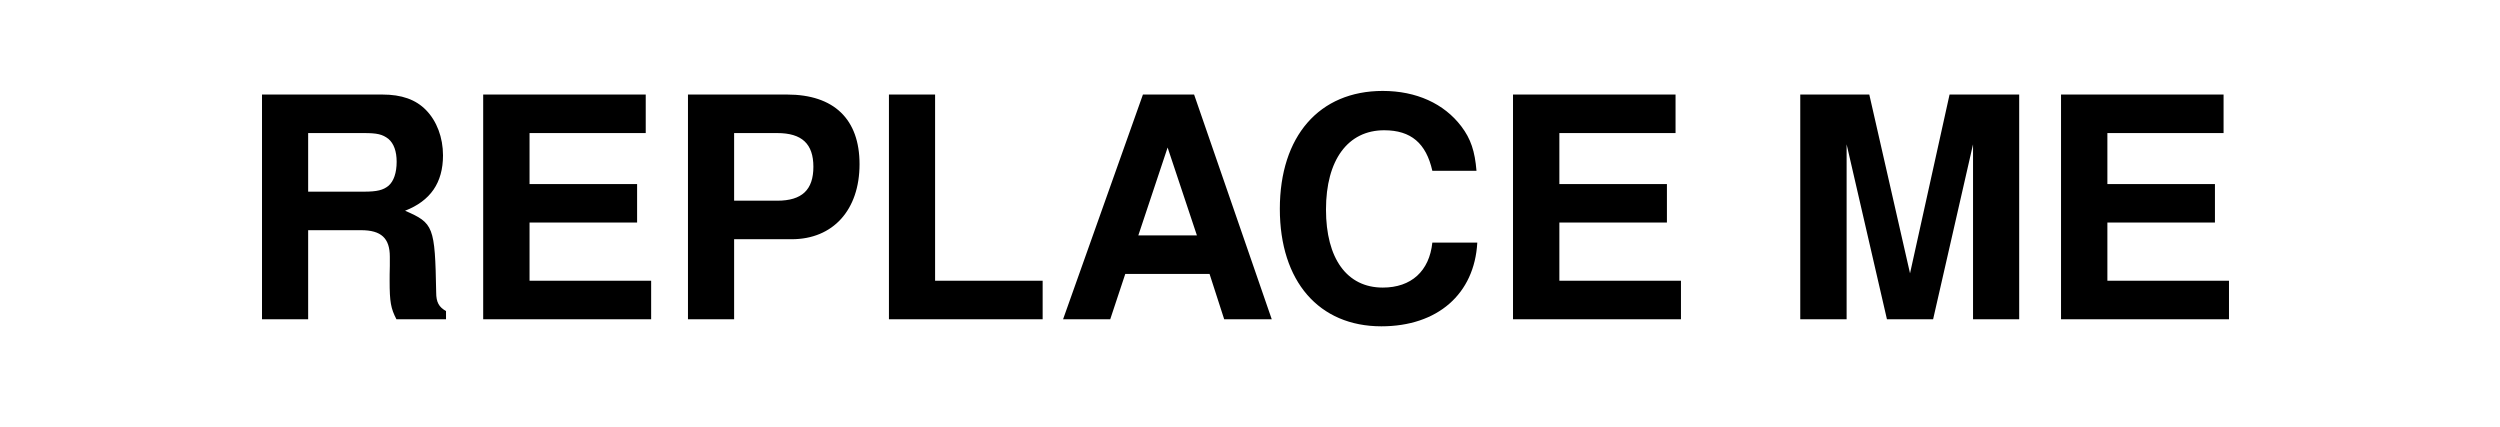
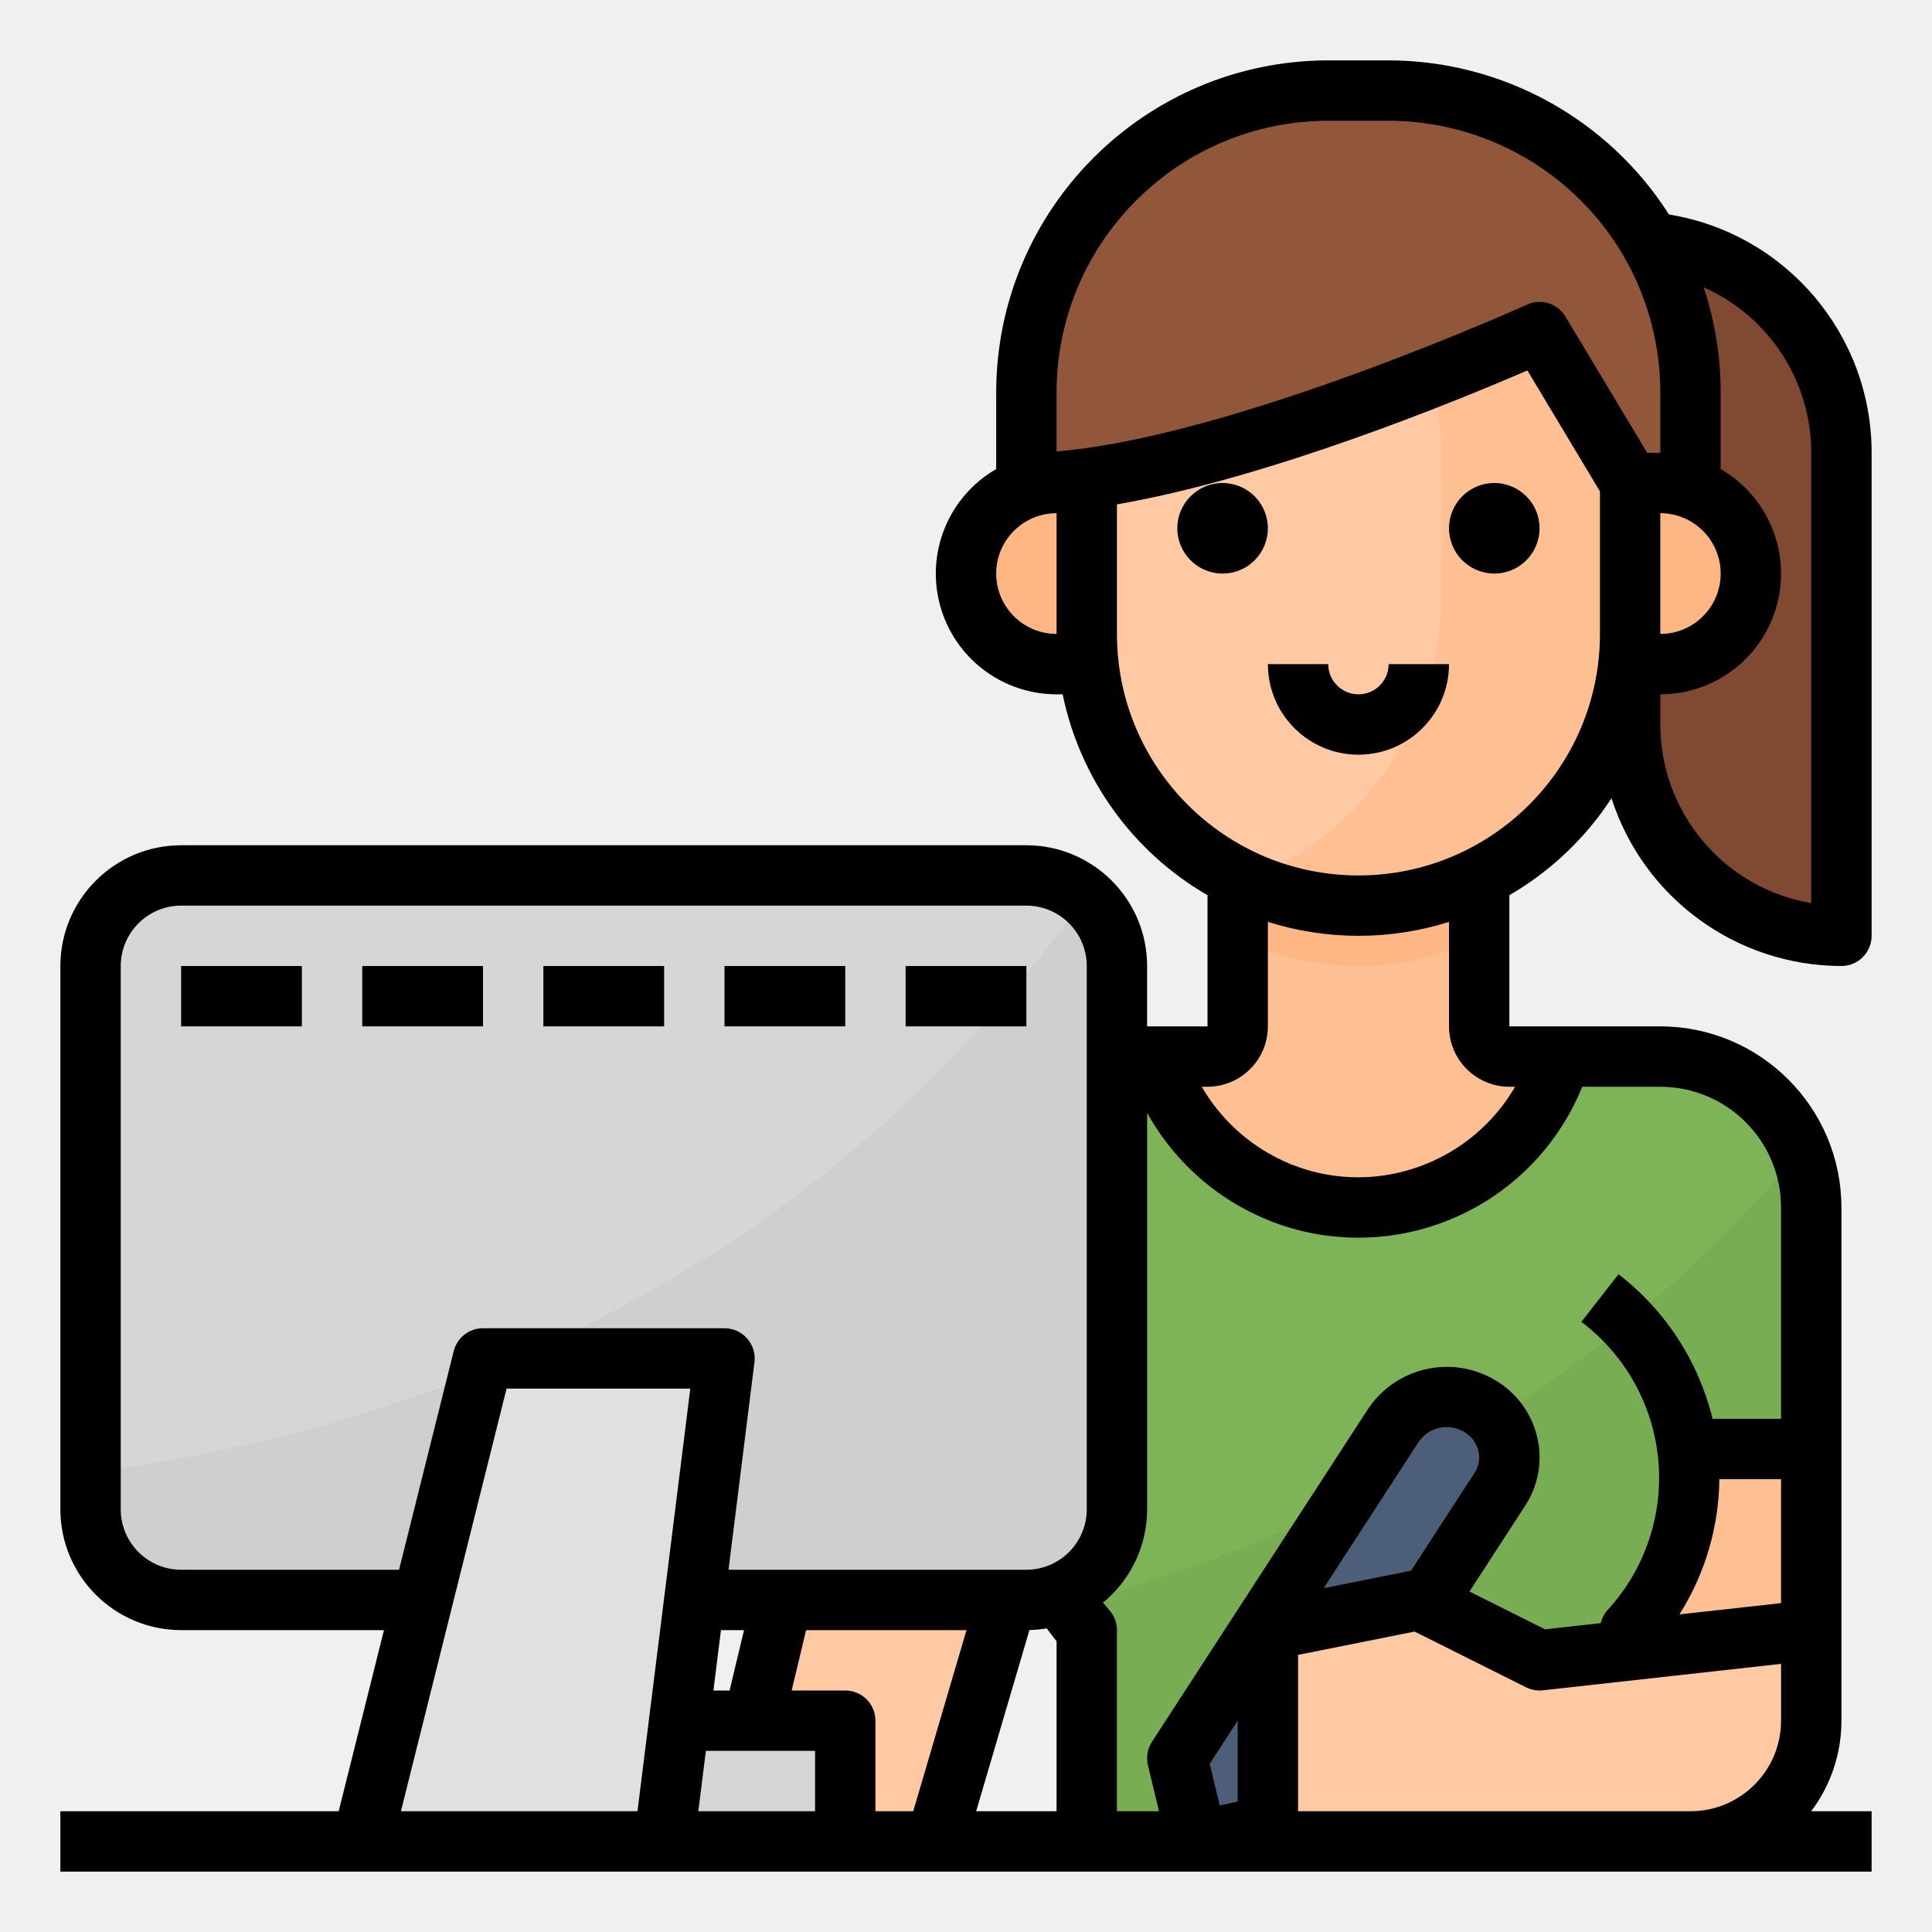
- <svg xmlns="http://www.w3.org/2000/svg" width="457" height="78">
-   <g>
-     <rect fill="#fff" id="canvas_background" height="80" width="459" y="-1" x="-1" />
-     <g display="none" overflow="visible" y="0" x="0" height="100%" width="100%" id="canvasGrid">
-       <rect fill="url(#gridpattern)" stroke-width="0" y="0" x="0" height="100%" width="100%" />
-     </g>
-   </g>
-   <g>
-     <text stroke="#000" transform="matrix(2.347637,0,0,2.347637,-187.0069,-235.8773) " font-weight="bold" xml:space="preserve" text-anchor="start" font-family="Helvetica, Arial, sans-serif" font-size="24" id="svg_2" y="125.336" x="98.137" stroke-width="0" fill="#000000">REPLACE ME</text>
+ <svg xmlns="http://www.w3.org/2000/svg" height="512" viewBox="0 0 512 512" width="512">
+   <g id="Filled_outline" data-name="Filled outline">
+     <path d="m272 120h16v16h-16z" fill="#92563a" />
+     <path d="m480 320v136a32 32 0 0 1 -32 32h-160v-136l-40 136h-56l41.94-175.28a40 40 0 0 1 39.33-32.72h46.73a8 8 0 0 0 8-8v-56h64v56a8 8 0 0 0 8 8h40a40 40 0 0 1 40 40z" fill="#fec093" />
+     <path d="m392 216v32.51a72.1 72.1 0 0 1 -64 0v-32.51z" fill="#feb784" />
+     <path d="m192 488h56l31.704-107.795-59.069-11.876z" fill="#fec9a3" />
+     <path d="m432 64a56 56 0 0 1 56 56v128a0 0 0 0 1 0 0 56 56 0 0 1 -56-56v-128a0 0 0 0 1 0 0z" fill="#804a32" />
+     <path d="m280 128h8a0 0 0 0 1 0 0v48a0 0 0 0 1 0 0h-8a24 24 0 0 1 -24-24 24 24 0 0 1 24-24z" fill="#feb784" />
+     <path d="m432 112v56a72 72 0 1 1 -144 0v-56a63.968 63.968 0 0 1 64-64h16a64 64 0 0 1 64 64z" fill="#fec9a3" />
+     <path d="m432 112v56a72.027 72.027 0 0 1 -101.73 65.59 82.5 82.5 0 0 0 51.75-76.57v-36.66a82.582 82.582 0 0 0 -41.15-71.39 63.727 63.727 0 0 1 11.13-.97h16a64 64 0 0 1 64 64z" fill="#fec093" />
+     <path d="m352 24a80 80 0 0 0 -80 80v24c48 0 136-40 136-40l24 40 16 8v-32a80 80 0 0 0 -80-80z" fill="#92563a" />
+     <path d="m432 128h8a24 24 0 0 1 24 24 24 24 0 0 1 -24 24h-8a0 0 0 0 1 0 0v-48a0 0 0 0 1 0 0z" fill="#feb784" />
+     <path d="m480 384h-32.81a60.32 60.32 0 0 1 -15.19 48v56h-144v-56a64.125 64.125 0 0 1 -5.12-6.56 59.6 59.6 0 0 1 -9.19-46.44l-53.06-10.67 13.31-55.61a40 40 0 0 1 39.33-32.72h33.08a55.979 55.979 0 0 0 107.3 0h26.35a40.01 40.01 0 0 1 40 40z" fill="#7eb457" />
+     <path d="m480 384h-32.81a60.32 60.32 0 0 1 -15.19 48v56h-144v-56a64.125 64.125 0 0 1 -5.12-6.56c72.15-19.48 140.72-56.88 194.25-120.31a39.693 39.693 0 0 1 2.87 14.87z" fill="#79ad54" />
+     <path d="m296 256v144a24.006 24.006 0 0 1 -24 24h-224a24.006 24.006 0 0 1 -24-24v-144a24.006 24.006 0 0 1 24-24h224a24.025 24.025 0 0 1 24 24z" fill="#d6d6d4" />
+     <path d="m296 256v144a24.006 24.006 0 0 1 -24 24h-224a24.006 24.006 0 0 1 -24-24v-9.69c98.11-13.27 195.9-56.77 263.5-152.62a23.922 23.922 0 0 1 8.5 18.31z" fill="#cfcfcd" />
+     <path d="m128 456h96v32h-96z" fill="#d6d6d4" />
+     <path d="m176 488h-80l32-128h64z" fill="#e0e0de" />
+     <path d="m392.176 372.647a17.018 17.018 0 0 0 -22.915 5.1l-57.261 88.207 5.3 22.046 22.915-5.1 57.261-88.211a15.649 15.649 0 0 0 -5.3-22.042z" fill="#4d5e78" />
+     <path d="m408 440-32-16-40 8v56h112a32 32 0 0 0 32-32v-24z" fill="#fec9a3" />
+     <path d="m427.062 211.54a64.106 64.106 0 0 0 60.938 44.46 8 8 0 0 0 8-8v-128a63.972 63.972 0 0 0 -53.7-63.158 88.308 88.308 0 0 0 -74.3-40.842h-16a88.1 88.1 0 0 0 -88 88v20.305a31.989 31.989 0 0 0 16 59.695h1.61a80.228 80.228 0 0 0 38.39 53.237v34.763h-16v-16a32.036 32.036 0 0 0 -32-32h-224a32.036 32.036 0 0 0 -32 32v144a32.036 32.036 0 0 0 32 32h53.754l-12 48h-73.754v16h480v-16h-16.022a39.788 39.788 0 0 0 8.022-24v-136a48.055 48.055 0 0 0 -48-48h-40v-34.763a80.589 80.589 0 0 0 27.062-25.697zm28.938-59.54a16.019 16.019 0 0 1 -16 16v-32a16.019 16.019 0 0 1 16 16zm24-32v119.333a48.078 48.078 0 0 1 -40-47.333v-8a31.989 31.989 0 0 0 16-59.695v-20.305a88.207 88.207 0 0 0 -4.518-27.855 47.927 47.927 0 0 1 28.518 43.855zm-200-16a72.081 72.081 0 0 1 72-72h16a72.268 72.268 0 0 1 62.38 36.014q.063.117.129.234a72.006 72.006 0 0 1 9.491 35.752v16h-3.47l-21.67-36.116a8 8 0 0 0 -10.17-3.167c-.7.316-70.006 31.634-117.475 38.121-.1.01-.194.021-.292.035-2.4.326-4.716.583-6.923.768zm-16 48a16.019 16.019 0 0 1 16-16v32a16.019 16.019 0 0 1 -16-16zm32 16v-34.343c40.58-6.985 90.94-27.767 108.772-35.488l19.228 32.047v37.784a64 64 0 0 1 -128 0zm-248 248a16.019 16.019 0 0 1 -16-16v-144a16.019 16.019 0 0 1 16-16h224a16.019 16.019 0 0 1 16 16v144a16.03 16.03 0 0 1 -5.349 11.931 16.029 16.029 0 0 1 -10.651 4.069h-78.938l6.876-55.008a8 8 0 0 0 -7.938-8.992h-64a8 8 0 0 0 -7.761 6.06l-14.485 57.94zm224.811 15.981a32.069 32.069 0 0 0 4.591-.444c.833 1.156 1.694 2.3 2.6 3.405v45.058h-21.311zm-83.749 16.019 2-16h6.11l-3.825 16zm-82.816 32 28-112h48.692l-14 112zm78.816 0 2-16h28.938v16zm46.938 0v-24a8 8 0 0 0 -8-8h-14.2l3.825-16h42.505l-14.114 48zm141.937-63.746-23.144 4.629 25.174-38.783a8.983 8.983 0 0 1 12.093-2.594 7.973 7.973 0 0 1 3.749 5.042 7.454 7.454 0 0 1 -1.049 5.785zm-45.937 61.17-4.76 1.059-2.658-11.059 7.418-11.424zm16 2.576v-41.441l30.877-6.176 29.545 14.772a7.987 7.987 0 0 0 4.461.8l63.117-7.017v15.062a24.028 24.028 0 0 1 -24 24zm111.65-88h16.35v32.84l-26.928 2.992a68.449 68.449 0 0 0 10.578-35.832zm-15.65-104a32.036 32.036 0 0 1 32 32v56h-18.16a68.757 68.757 0 0 0 -24.92-38.308l-9.84 12.616a51.774 51.774 0 0 1 6.942 76.376 7.993 7.993 0 0 0 -1.8 3.464l-14.762 1.64-20.033-10.017 14.746-22.72a23.32 23.32 0 0 0 3.223-18.1 23.839 23.839 0 0 0 -11.1-15.162 25.123 25.123 0 0 0 -33.751 7.593l-57.258 88.208a8 8 0 0 0 -1.069 6.227l2.931 12.183h-11.149v-48a8 8 0 0 0 -2.023-5.317q-.867-.975-1.684-1.985c.346-.286.7-.554 1.04-.855a32.039 32.039 0 0 0 10.667-23.843v-105.085a64.413 64.413 0 0 0 37.919 30.485 62.765 62.765 0 0 0 6.86 1.614 64.021 64.021 0 0 0 70.531-39.014zm-40 0h1.524a48.328 48.328 0 0 1 -41.524 24 47.776 47.776 0 0 1 -8.418-.738 46.878 46.878 0 0 1 -5.137-1.208 48.309 48.309 0 0 1 -27.969-22.054h1.524a16.019 16.019 0 0 0 16-16v-27.683a80.039 80.039 0 0 0 48 0v27.683a16.019 16.019 0 0 0 16 16z" />
+     <path d="m324 128a12 12 0 1 0 12 12 12.013 12.013 0 0 0 -12-12z" />
+     <path d="m396 152a12 12 0 1 0 -12-12 12.013 12.013 0 0 0 12 12z" />
+     <path d="m384 176h-16a8 8 0 0 1 -16 0h-16a24 24 0 0 0 48 0z" />
+     <path d="m48 256h32v16h-32z" />
+     <path d="m96 256h32v16h-32z" />
+     <path d="m144 256h32v16h-32z" />
+     <path d="m192 256h32v16h-32z" />
+     <path d="m240 256h32v16h-32z" />
  </g>
</svg>
